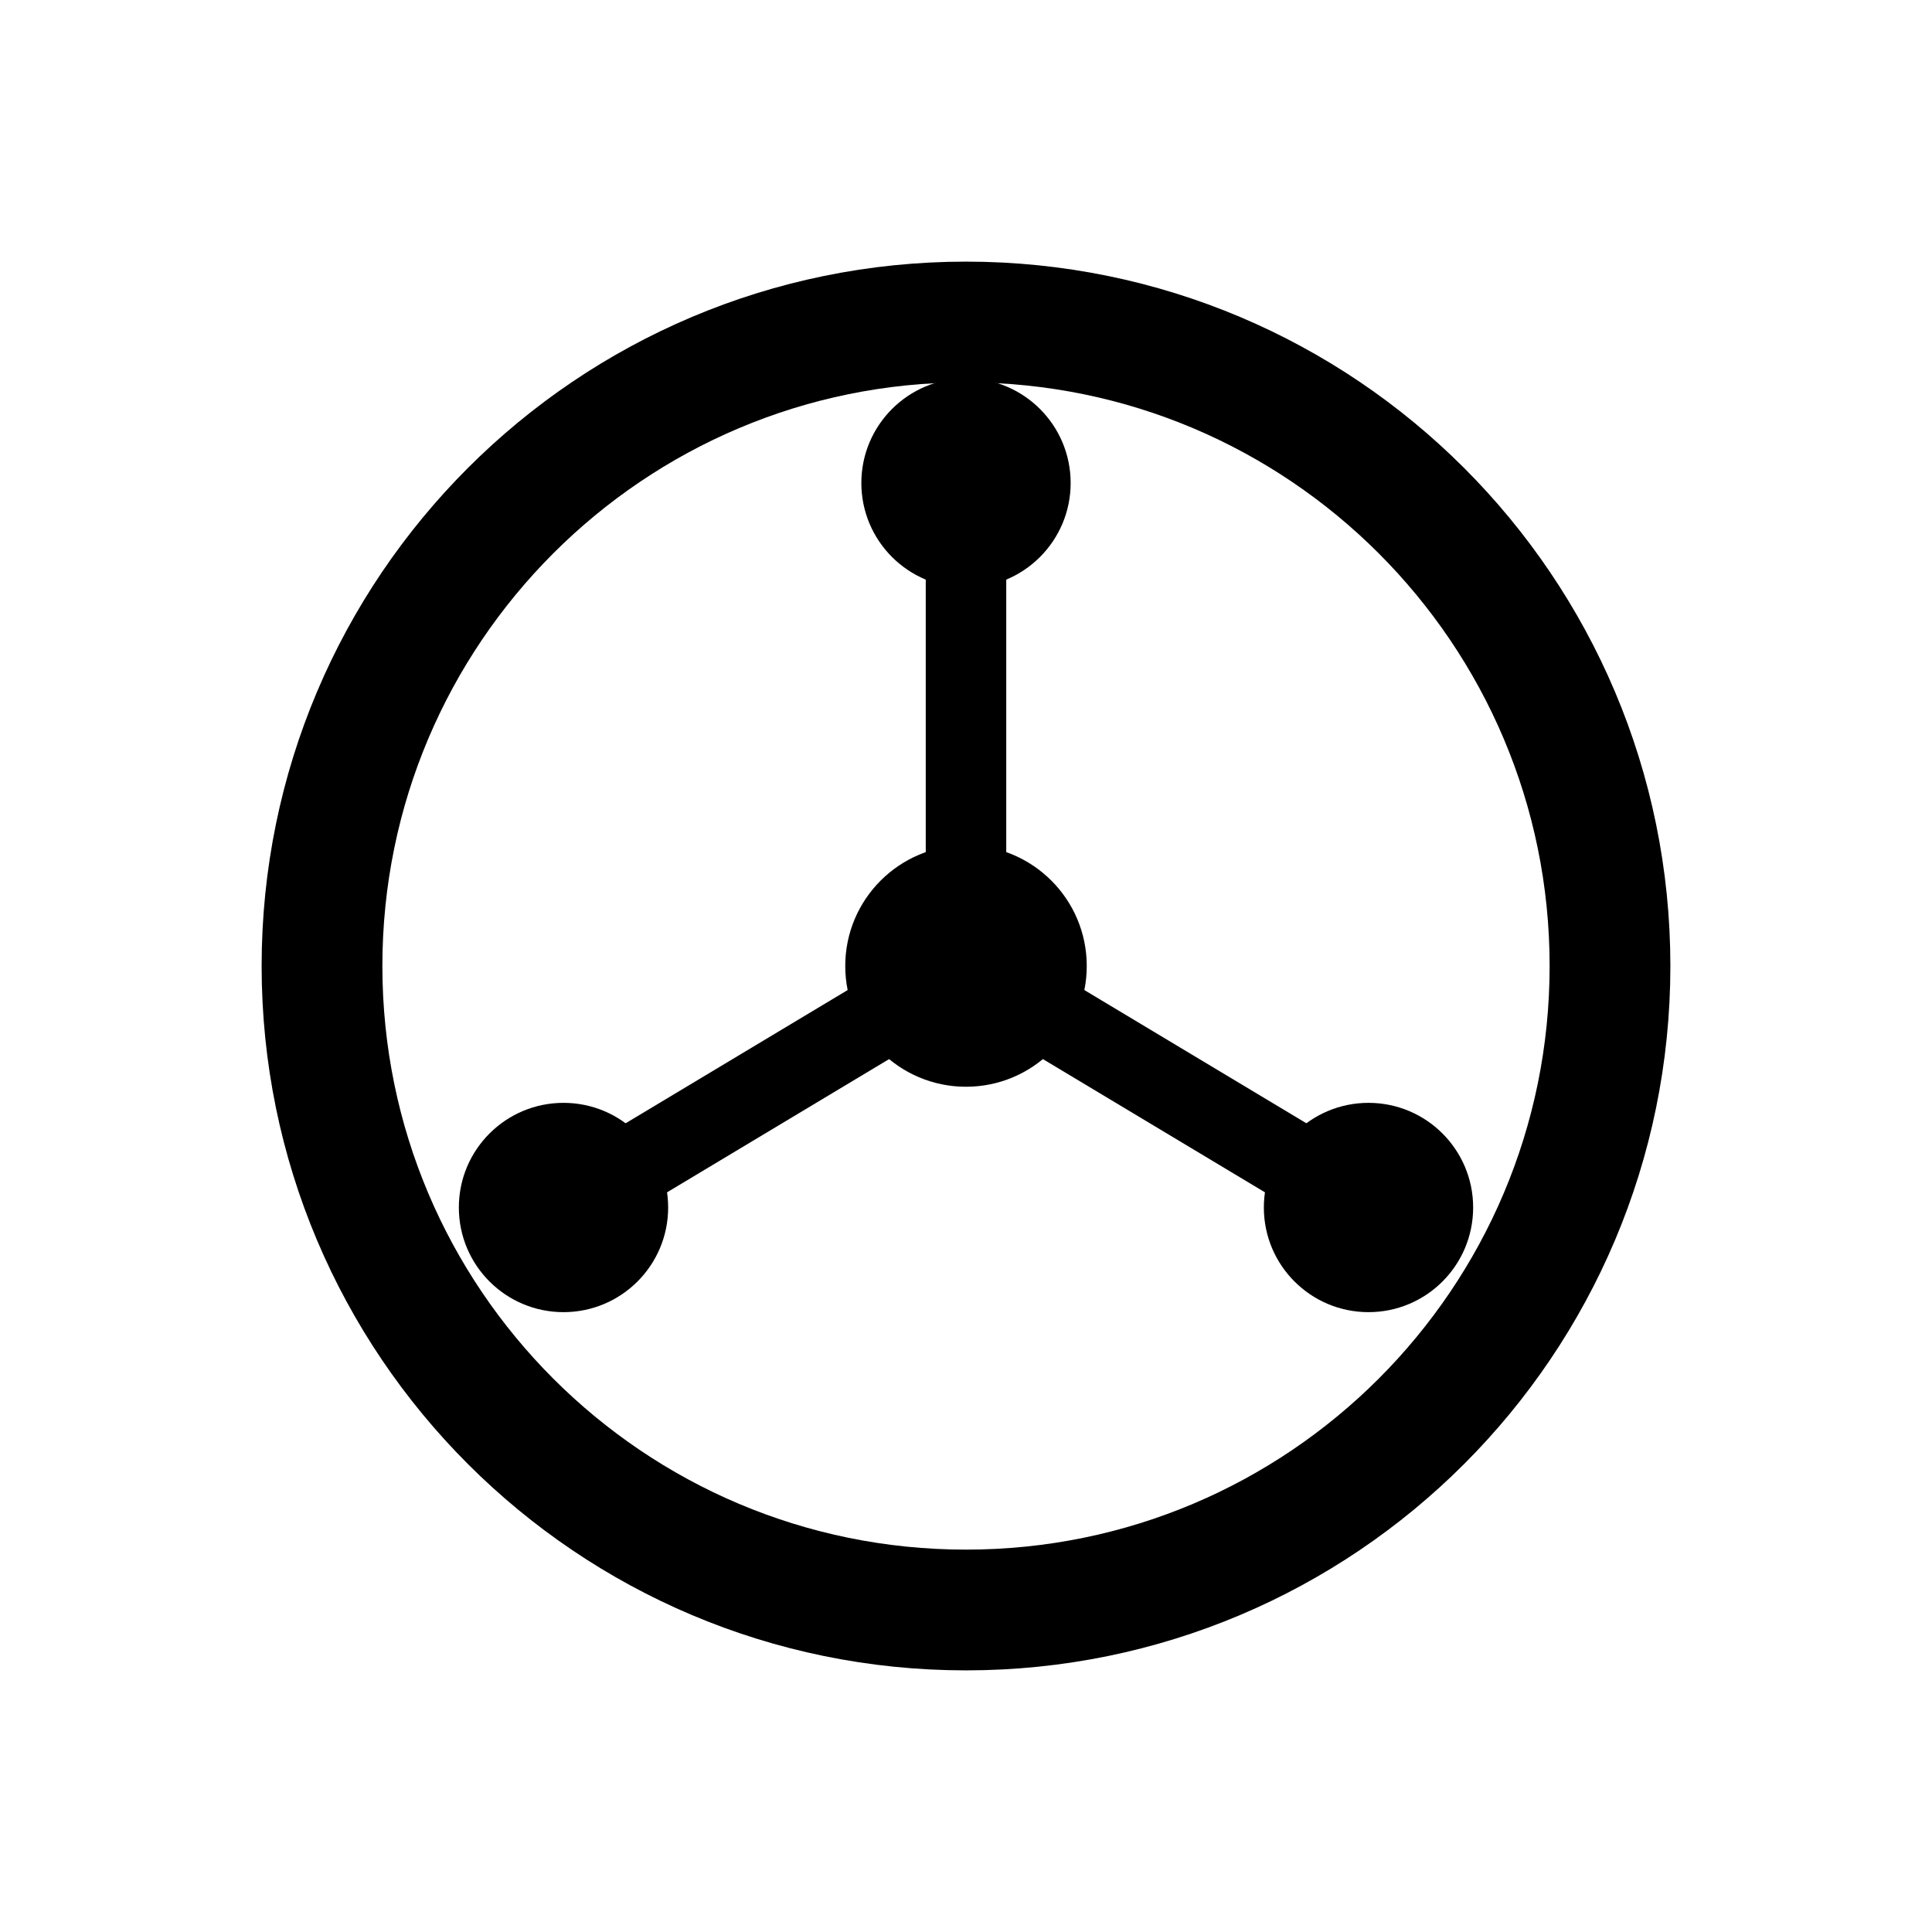
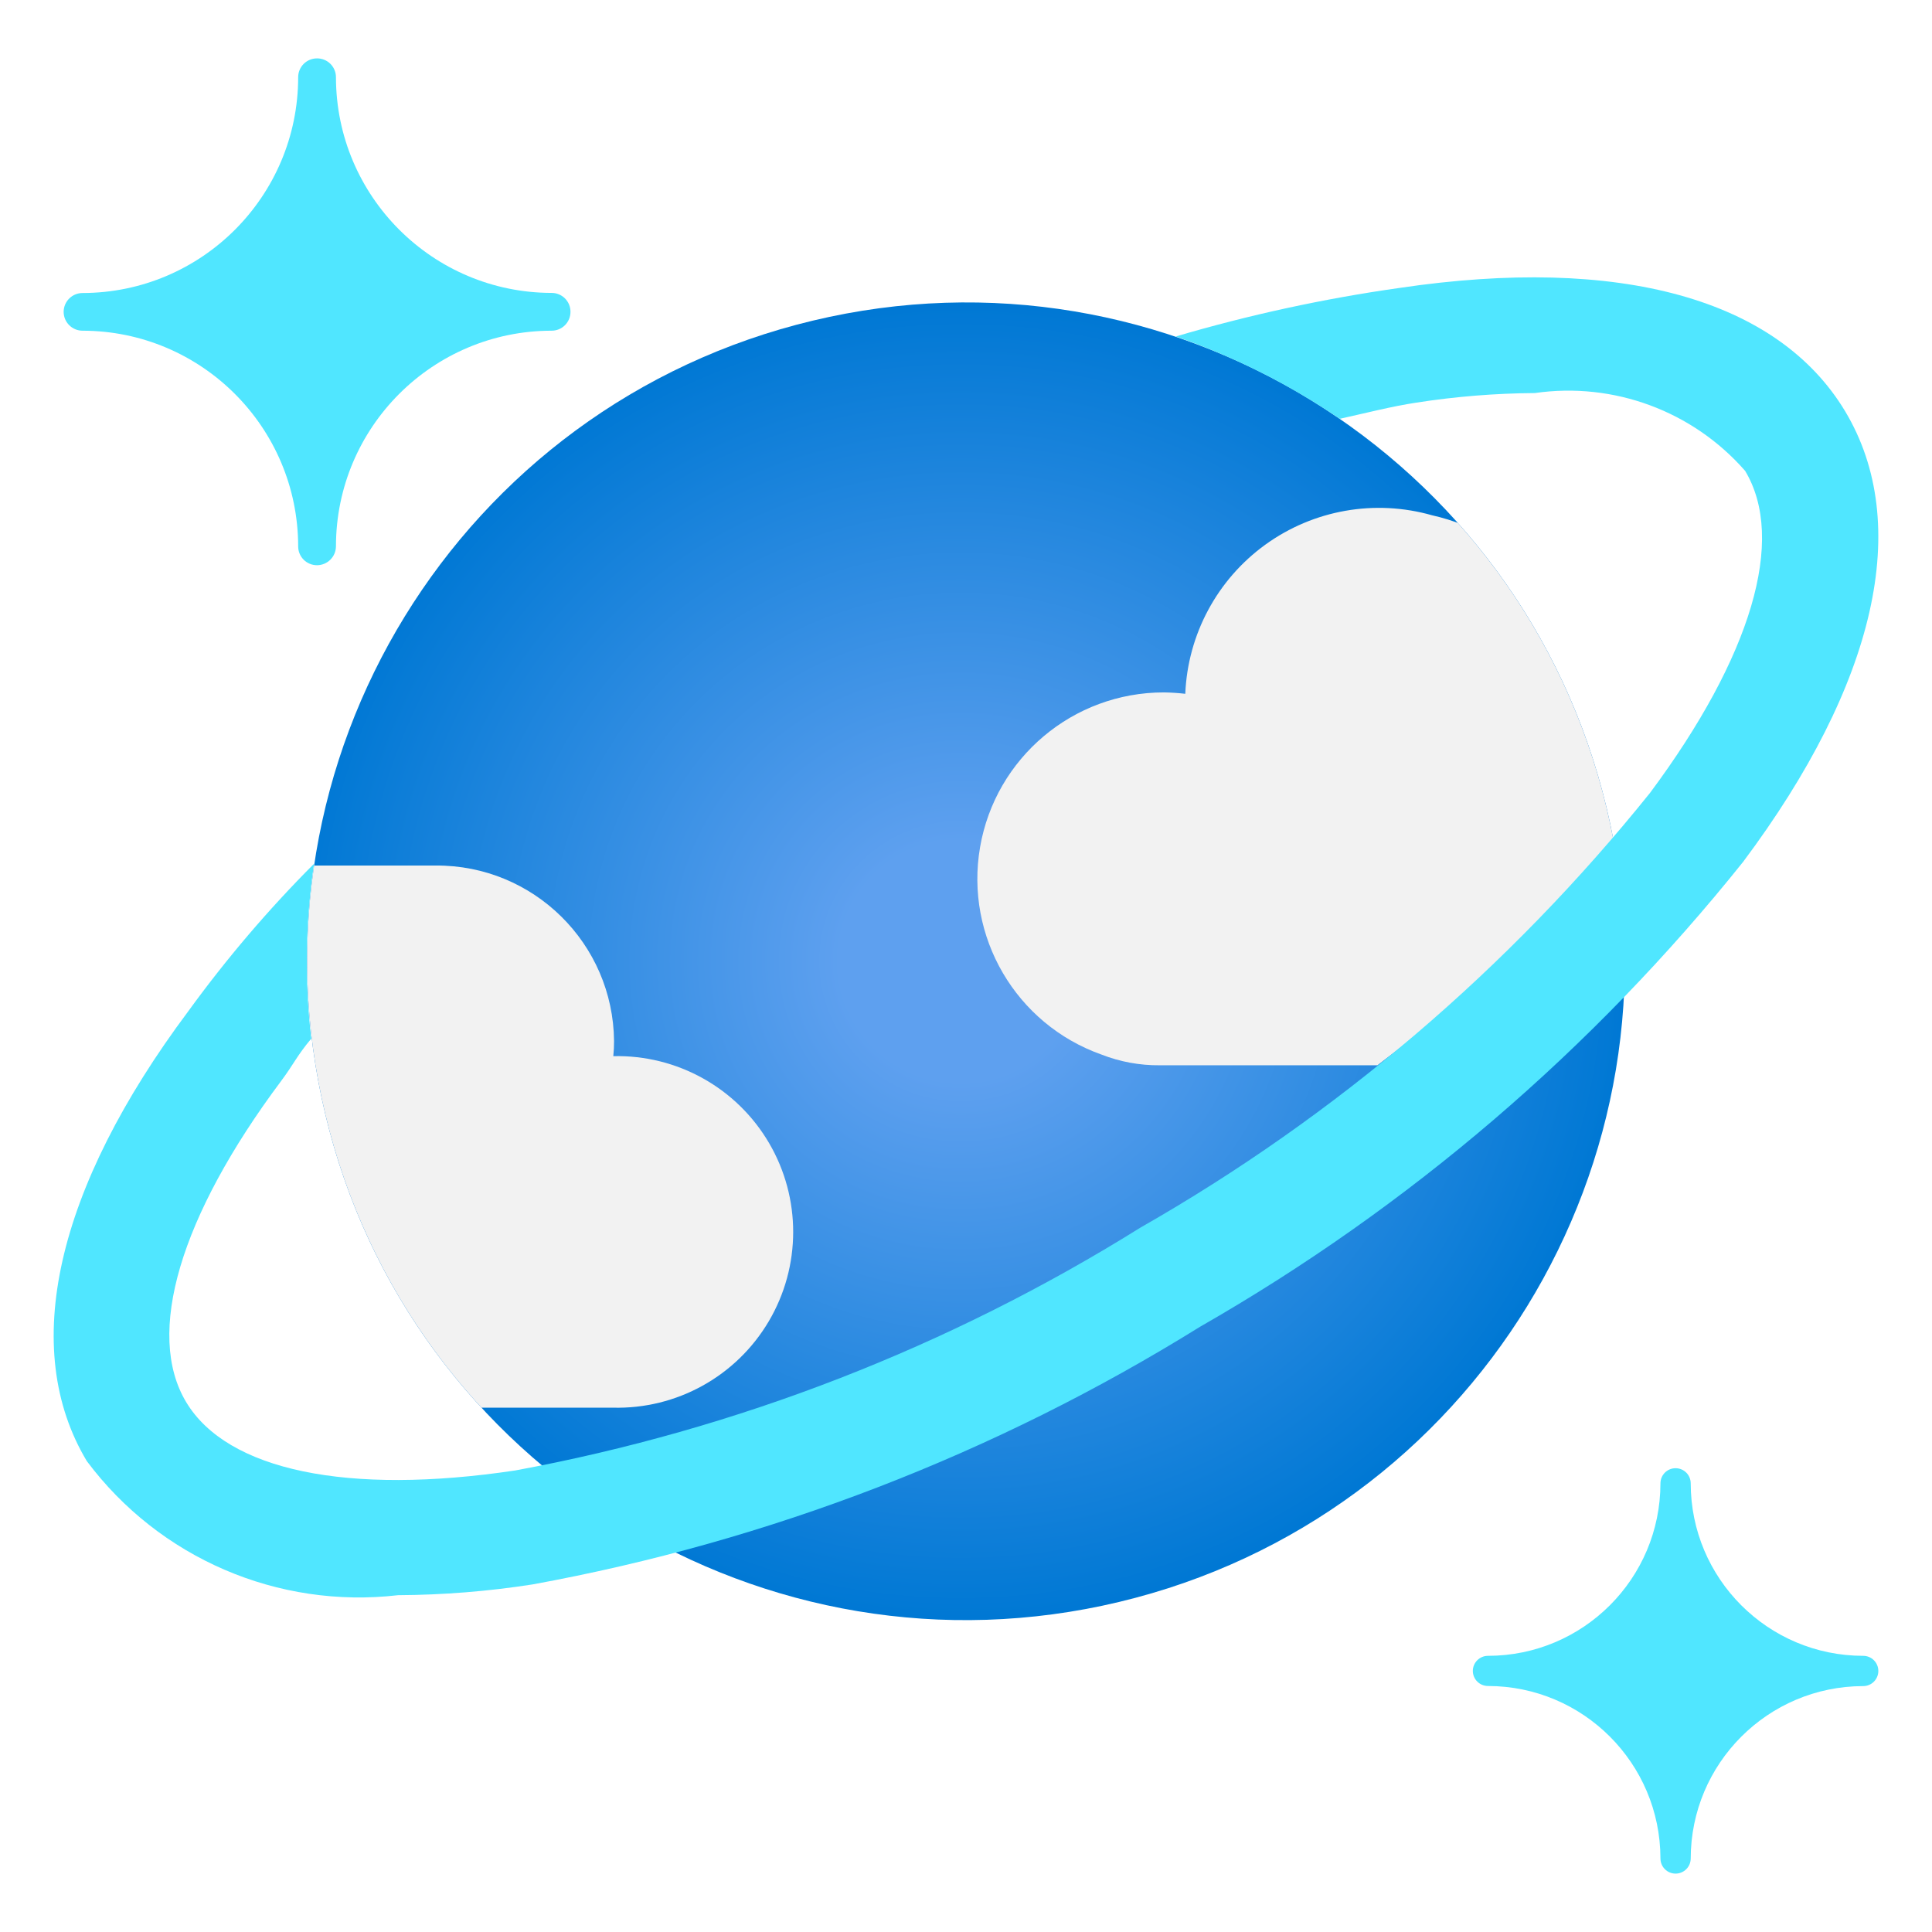
- <svg xmlns="http://www.w3.org/2000/svg" viewBox="0 0 24 24" class="azicon" role="img" aria-label="Cosmos DB">
-   <circle cx="12" cy="12" r="8" fill="none" stroke="currentColor" stroke-width="1.5" />
-   <circle cx="12" cy="12" r="1.5" fill="currentColor" stroke="none" />
-   <circle cx="12" cy="6" r="1.3" fill="currentColor" stroke="none" />
-   <circle cx="17" cy="15" r="1.3" fill="currentColor" stroke="none" />
-   <circle cx="7" cy="15" r="1.3" fill="currentColor" stroke="none" />
-   <line x1="12" y1="12" x2="12" y2="6" stroke="currentColor" stroke-width="1" />
-   <line x1="12" y1="12" x2="17" y2="15" stroke="currentColor" stroke-width="1" />
-   <line x1="12" y1="12" x2="7" y2="15" stroke="currentColor" stroke-width="1" />
+ <svg xmlns="http://www.w3.org/2000/svg" id="b089cfca-0de1-451c-a1ca-6680ea50cb4f" width="18" height="18" viewBox="0 0 18 18">
+   <defs>
+     <radialGradient id="b25d0836-964a-4c84-8c20-855f66e8345e" cx="-105.006" cy="-10.409" r="5.954" gradientTransform="translate(117.739 19.644) scale(1.036 1.027)" gradientUnits="userSpaceOnUse">
+       <stop offset="0.183" stop-color="#5ea0ef" />
+       <stop offset="1" stop-color="#0078d4" />
+     </radialGradient>
+     <clipPath id="b36c7f5d-2ef1-4760-8a25-eeb9661f4e47">
+       <path d="M14.969,7.53A6.137,6.137,0,1,1,7.574,2.987,6.137,6.137,0,0,1,14.969,7.53Z" fill="none" />
+     </clipPath>
+   </defs>
+   <path d="M2.954,5.266a.175.175,0,0,1-.176-.176h0A2.012,2.012,0,0,0,.769,3.081a.176.176,0,0,1-.176-.175h0a.176.176,0,0,1,.176-.176A2.012,2.012,0,0,0,2.778.72.175.175,0,0,1,2.954.544h0A.175.175,0,0,1,3.13.72h0A2.012,2.012,0,0,0,5.139,2.729a.175.175,0,0,1,.176.176h0a.175.175,0,0,1-.176.176h0A2.011,2.011,0,0,0,3.13,5.09.177.177,0,0,1,2.954,5.266Z" fill="#50e6ff" />
+   <path d="M15.611,17.456a.141.141,0,0,1-.141-.141h0a1.609,1.609,0,0,0-1.607-1.607.141.141,0,0,1-.141-.14h0a.141.141,0,0,1,.141-.141h0a1.608,1.608,0,0,0,1.607-1.607.141.141,0,0,1,.141-.141h0a.141.141,0,0,1,.141.141h0a1.608,1.608,0,0,0,1.607,1.607.141.141,0,1,1,0,.282h0a1.609,1.609,0,0,0-1.607,1.607A.141.141,0,0,1,15.611,17.456Z" fill="#50e6ff" />
+   <g>
+     <path d="M14.969,7.53A6.137,6.137,0,1,1,7.574,2.987,6.137,6.137,0,0,1,14.969,7.53Z" fill="url(#b25d0836-964a-4c84-8c20-855f66e8345e)" />
+     <g clip-path="url(#b36c7f5d-2ef1-4760-8a25-eeb9661f4e47)">
+       <path d="M5.709,13.115A1.638,1.638,0,1,0,5.714,9.84,1.307,1.307,0,0,0,5.721,9.7,1.651,1.651,0,0,0,4.06,8.064H2.832a6.251,6.251,0,0,0,1.595,5.051Z" fill="#f2f2f2" />
+       <path d="M15.045,7.815c0-.015,0-.03-.007-.044a5.978,5.978,0,0,0-1.406-2.88,1.825,1.825,0,0,0-.289-.09,1.806,1.806,0,0,0-2.3,1.663,2,2,0,0,0-.2-.013,1.737,1.737,0,0,0-.581,3.374,1.451,1.451,0,0,0,.541.1h2.03A13.453,13.453,0,0,0,15.045,7.815Z" fill="#f2f2f2" />
+     </g>
+   </g>
+   <path d="M17.191,3.832c-.629-1.047-2.1-1.455-4.155-1.149a14.606,14.606,0,0,0-2.082.452,6.456,6.456,0,0,1,1.528.767c.241-.053.483-.116.715-.151A7.49,7.49,0,0,1,14.3,3.662a2.188,2.188,0,0,1,1.959.725h0c.383.638.06,1.729-.886,3a16.723,16.723,0,0,1-4.749,4.051A16.758,16.758,0,0,1,4.8,13.7c-1.564.234-2.682,0-3.065-.636s-.06-1.73.886-2.995c.117-.157.146-.234.279-.392a6.252,6.252,0,0,1,.026-1.63A11.552,11.552,0,0,0,1.756,9.419C.517,11.076.181,12.566.809,13.613a3.165,3.165,0,0,0,2.9,1.249,8.434,8.434,0,0,0,1.251-.1,17.855,17.855,0,0,0,6.219-2.4,17.808,17.808,0,0,0,5.061-4.332C17.483,6.369,17.819,4.88,17.191,3.832Z" fill="#50e6ff" />
</svg>
